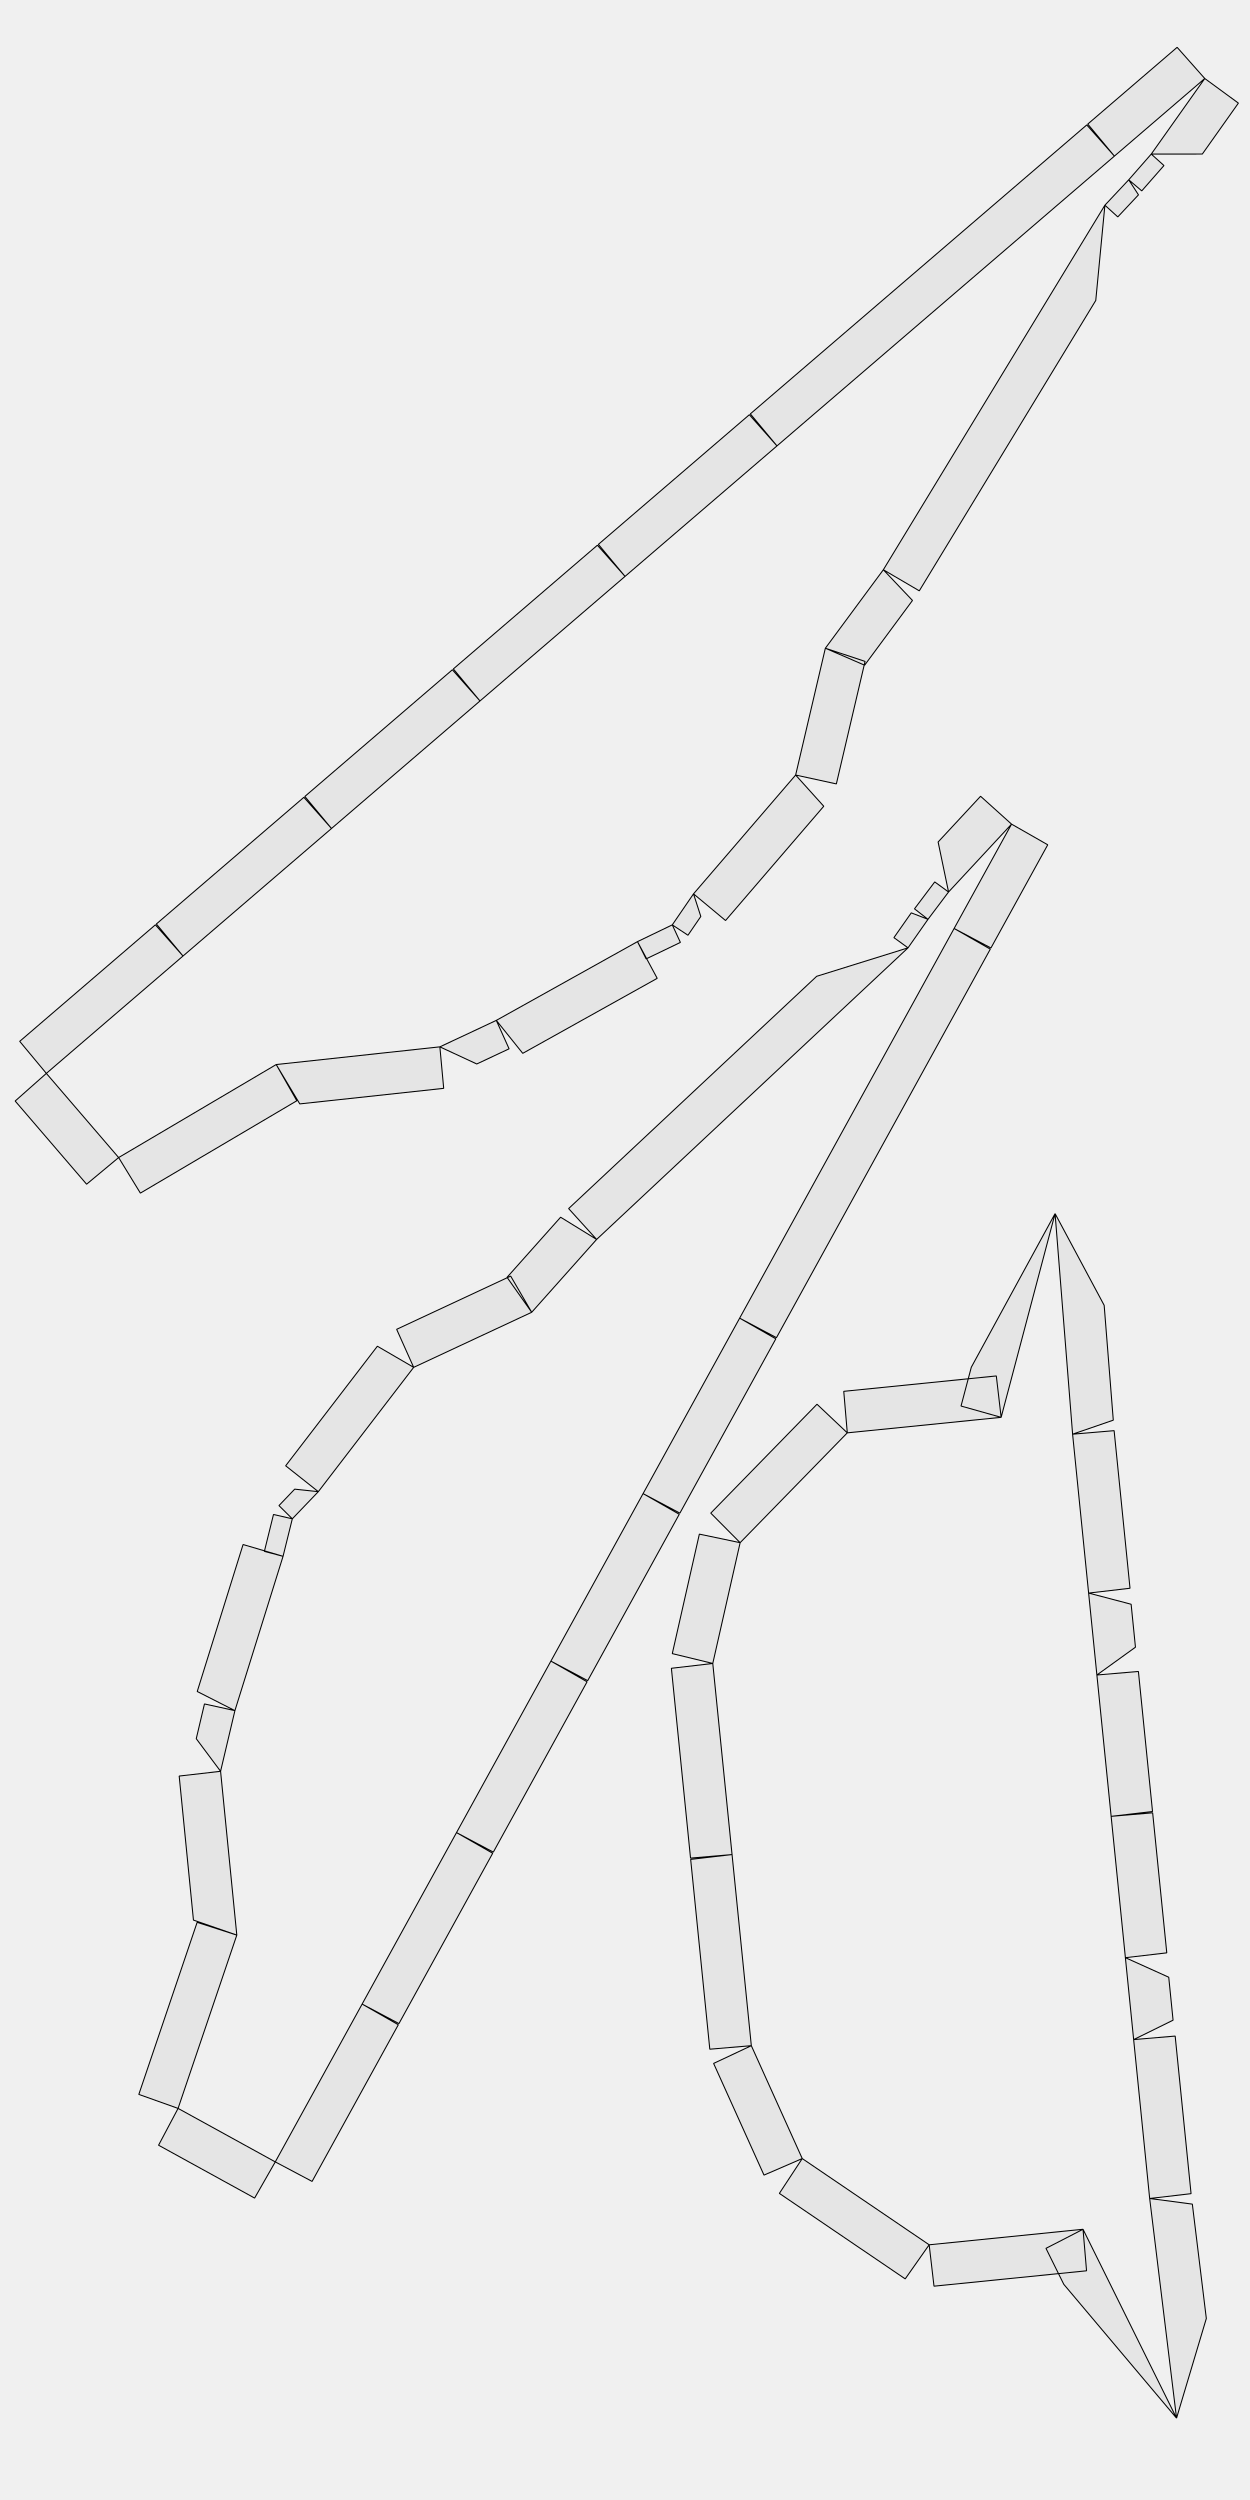
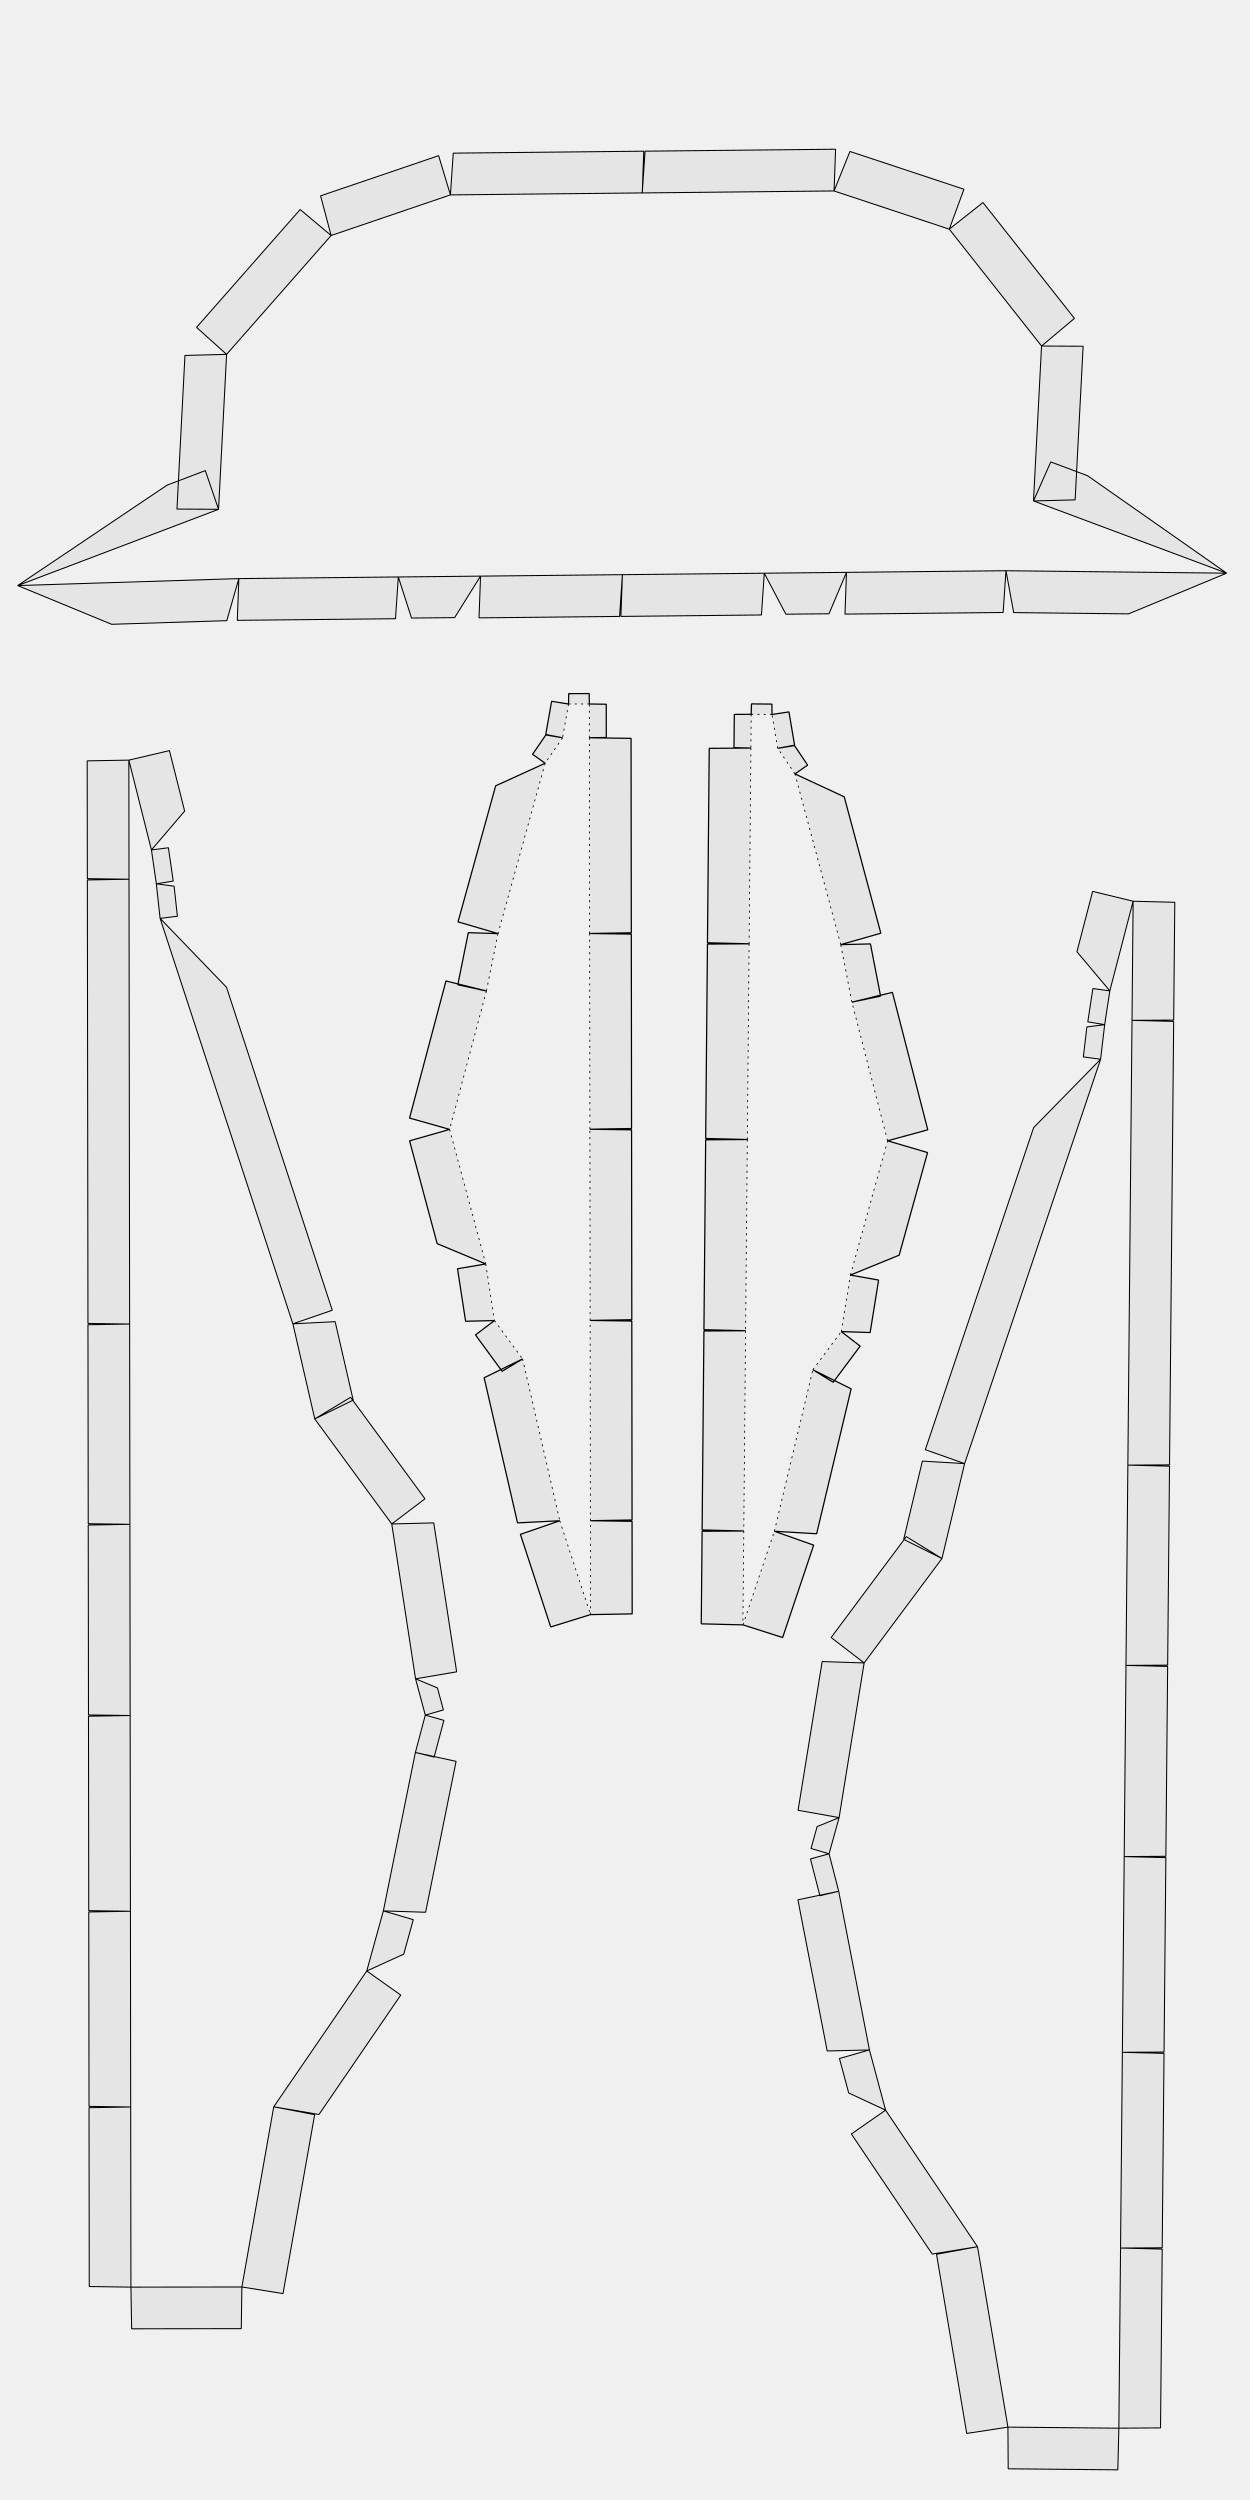
<svg xmlns="http://www.w3.org/2000/svg" version="1.1" width="300.00mm" height="600.00mm" viewBox="0 0 300.00 600.00" id="svg23498">
  <defs id="defs23502" />
  <style type="text/css" id="style23098">
    path {
        fill: none;
        stroke-linecap: butt;
        stroke-linejoin: bevel;
        stroke-dasharray: none;
    }
    path.outer {
        stroke: #000000;
        stroke-dasharray: none;
        stroke-dashoffset: 0;
        stroke-width: 0.3;
        stroke-opacity: 1.0;
    }
    path.convex {
        stroke: #000000;
        stroke-dasharray: 0.50,1.00;
        stroke-dashoffset:0;
        stroke-width:0.2;
        stroke-opacity: 1.0
    }
    path.concave {
        stroke: #000000;
        stroke-dasharray: 1.00,0.50,0.20,0.50;
        stroke-dashoffset: 0;
        stroke-width: 0.2;
        stroke-opacity: 1.0
    }
    path.freestyle {
        stroke: #000000;
        stroke-dasharray: none;
        stroke-dashoffset: 0;
        stroke-width: 0.2;
        stroke-opacity: 1.0
    }
    path.outer_background {
        stroke: #ffffff;
        stroke-opacity: 1.0;
        stroke-width: 0.5
    }
    path.inner_background {
        stroke: #ffffff;
        stroke-opacity: 1.0;
        stroke-width: 0.2
    }
    path.sticker {
        fill: #e5e5e5;
        stroke: none;
        fill-opacity: 1.0;
    }
    path.arrow {
        fill: #000000;
    }
    text {
        font-style: normal;
        fill: #000000;
        fill-opacity: 1.0;
        stroke: none;
    }
    text, tspan {
        text-anchor:middle;
    }
    </style>
-   <path style="fill:#e5e5e5;fill-opacity:1;stroke:#000000;stroke-linecap:butt;stroke-linejoin:bevel;stroke-dasharray:none;stroke-opacity:1;stroke-width:0.25" id="path23104" d="m 52.939,425.111 -5.838,-7.823 1.97,-8.342 7.307,1.605 z m 74.668,-110.164 -5.918,-8.39 12.856,-14.425 8.643,5.332 z m -70.774,149.477 -10.406,-3.602 -3.424,-34.569 9.936,-1.142 z m 42.448,-136.26 -4.086,-9.128 27.367,-12.77 5.045,8.681 z m -22.885,29.836 -7.839,-6.211 22.01,-28.695 8.714,5.07 z m -6.24,6.513 -3.207,-3.171 3.779,-3.945 5.668,0.603 z m 39.405,75.31 8.685,4.959 -22.5,40.88 -8.837,-4.684 z m 118.091,-225.744 -2.504,-12.001 10.187,-10.975 7.436,6.688 z m 1.335,8.756 8.685,4.959 -51.321,93.247 -8.837,-4.684 z m -186.25,283.182 -9.42,-3.358 13.994,-41.294 9.521,3.061 z m 25.195,-132.502 -4.483,-1.183 2.189,-8.859 4.518,1.041 z m 174.839,-175.723 8.685,4.959 -13.632,24.768 -8.837,-4.684 z m -65.256,118.566 8.685,4.959 -23.025,41.835 -8.837,-4.684 z m -111.45,202.498 -4.959,8.685 -23.051,-12.687 4.684,-8.837 z m 20.846,-37.876 8.685,4.959 -20.695,37.601 -8.837,-4.684 z m 45.302,-82.311 8.685,4.959 -22.5,40.88 -8.837,-4.684 z m 10.976,-101.204 -6.72,-7.407 59.531,-55.745 21.924,-6.83 z m 74.735,-69.982 -3.384,-2.45 4.163,-5.946 4.013,1.552 z m -161.546,183.07 -9.043,-4.592 11.004,-35.274 9.593,2.828 z m 166.338,-189.914 -3.241,-2.52 4.859,-6.457 3.319,2.417 z m -68.377,137.828 8.685,4.959 -21.974,39.926 -8.836,-4.684 z" class="sticker" />
-   <path style="fill:#e5e5e5;fill-opacity:1;stroke:#000000;stroke-linecap:butt;stroke-linejoin:bevel;stroke-dasharray:none;stroke-opacity:1;stroke-width:0.25" id="path23104-2" d="m 105.566,251.243 8.854,4.111 7.761,-3.639 -3.069,-6.823 z m 92.518,-95.666 9.425,4.072 11.484,-15.54 -6.991,-7.366 z m -131.794,99.914 5.658,9.446 34.537,-3.735 -0.919,-9.959 z m 124.664,-69.48 9.772,2.128 6.888,-29.404 -9.531,-3.158 z m -24.511,28.515 7.686,6.399 23.573,-27.425 -6.749,-7.49 z m -5.095,7.443 3.761,2.489 3.086,-4.508 -1.752,-5.424 z m -81.789,-23.13 -6.634,-7.484 -35.4,30.402 6.396,7.689 z M 276.3,36.979 l 12.26,-0.009 8.654,-12.22 -8.07,-5.907 z m -8.843,0.488 -6.634,-7.484 -80.746,69.347 6.396,7.689 z M 28.471,277.813 l 5.218,8.532 37.548,-22.162 -4.948,-8.692 z m 124.523,-51.822 2.077,4.145 8.222,-3.959 -1.945,-4.208 z m 136.149,-207.149 -6.634,-7.484 -21.448,18.42 6.396,7.689 z m -102.67,88.176 -6.634,-7.484 -36.226,31.112 6.396,7.689 z m -175.35,150.595 -7.484,6.634 17.143,19.961 7.689,-6.396 z m 32.798,-28.168 -6.634,-7.484 -32.56,27.963 6.396,7.689 z m 71.276,-61.214 -6.634,-7.484 -35.4,30.402 6.396,7.689 z m 96.804,-31.489 8.627,5.059 42.357,-69.695 2.191,-22.859 z m 53.175,-87.494 3.092,2.81 4.966,-5.294 -2.342,-3.609 z m -146.065,195.644 6.349,7.909 32.269,-18.001 -4.735,-8.81 z m 151.781,-201.737 3.131,2.656 5.323,-6.079 -3.046,-2.753 z m -120.884,95.18 -6.634,-7.484 -34.573,29.692 6.396,7.689 z" class="sticker" />
-   <path style="fill:#e5e5e5;fill-opacity:1;stroke:#000000;stroke-width:0.25;stroke-linecap:butt;stroke-linejoin:bevel;stroke-dasharray:none;stroke-opacity:1" id="path23272" d="m 203.348,343.885 -0.847,-9.965 36.613,-3.692 1.16,9.934 z m 36.926,-3.724 -9.627,-2.711 2.465,-9.312 20.107,-36.874 z m -69.208,59.068 -9.718,-2.362 6.496,-28.678 9.788,2.056 z m 95.606,36.693 9.965,-0.847 3.389,33.609 -9.934,1.16 z m 5.403,53.582 9.965,-0.847 3.814,37.822 -9.934,1.16 z m 3.846,38.135 10.24,1.35 3.358,27.445 -7.148,23.92 z m -95.604,-36.675 -9.965,0.847 -4.594,-45.555 9.934,-1.16 z m -2.686,-120.719 -7.048,-7.096 25.497,-26.135 7.268,6.871 z m 79.792,-26.04 9.965,-0.847 3.814,37.822 -9.934,1.16 z m -4.204,-52.941 11.78,22.011 2.189,27.563 -9.764,3.367 z m 8.05,91.076 10.201,2.68 1.039,10.306 -9.257,6.675 z m -85.577,62.757 -9.965,0.847 -4.594,-45.555 9.934,-1.16 z m 16.845,72.958 -9.18,3.969 -12.091,-26.804 9.051,-4.255 z m 30.462,20.695 -5.749,8.183 -30.202,-20.518 5.49,-8.36 z m 36.926,-3.724 0.847,9.965 -36.613,3.692 -1.16,-9.934 z m 22.447,45.328 -27.064,-32.117 -4.275,-8.632 8.892,-4.579 z m -19.12,-178.353 9.965,-0.847 3.389,33.609 -9.934,1.16 z m 6.841,67.842 10.404,4.693 1.039,10.306 -9.46,4.662 z" class="sticker" />
+   <path style="fill:#e5e5e5;fill-opacity:1;stroke:#000000;stroke-width:0.25;stroke-linecap:butt;stroke-linejoin:bevel;stroke-dasharray:none;stroke-opacity:1" id="path23104" d="m 212.538,506.438 -8.849,-4.121 -2.219,-8.279 7.195,-2.05 z m 13.534,-132.395 -9.187,-4.583 4.483,-18.795 10.138,0.599 z m 8.528,165.166 -10.87,1.761 -19.4,-28.817 8.208,-5.715 z m -27.206,-140.102 -7.925,-6.101 18.045,-24.215 8.557,5.253 z m -6.01,37.118 -9.846,-1.753 5.78,-35.699 10.076,0.334 z m -2.408,8.693 -4.327,-1.272 1.458,-5.265 5.277,-2.156 z m 70.393,47.637 9.998,0.25 -0.436,46.661 -10.001,0.064 z m -3.012,-254.749 -7.893,-9.381 3.768,-14.492 9.718,2.364 z m 5.326,7.077 9.998,0.25 -0.994,106.433 -10.001,0.064 z m -29.781,337.63 -9.887,1.508 -7.249,-42.994 9.835,-1.818 z m -40.617,-128.615 -4.508,1.083 -2.272,-8.839 4.472,-1.224 z m 70.665,-237.6 9.998,0.25 -0.264,28.271 -10.001,0.064 z m -1.264,135.332 9.998,0.25 -0.446,47.75 -10.001,0.064 z m -2.159,231.132 -0.25,9.998 -26.311,-0.246 -0.064,-10.001 z m 0.404,-43.232 9.998,0.25 -0.401,42.917 -10.001,0.064 z m 0.878,-93.95 9.998,0.251 -0.436,46.661 -10.001,0.064 z m -38.303,-94.316 -9.428,-3.337 25.998,-77.302 16.068,-16.406 z m 32.638,-97.044 -4.141,-0.553 0.848,-7.209 4.269,-0.535 z m -55.478,237.768 -10.139,0.242 -7.029,-36.276 9.787,-2.057 z m 56.454,-246.066 -4.048,-0.683 1.218,-7.988 4.068,0.555 z m 5.117,153.772 9.998,0.251 -0.426,45.571 -10.001,0.064 z" class="sticker" />
+   <path style="fill:#e5e5e5;fill-opacity:1;stroke:#000000;stroke-width:0.25;stroke-linecap:butt;stroke-linejoin:bevel;stroke-dasharray:none;stroke-opacity:1" id="path23104-2" d="m 88.02,473.036 8.881,-4.05 2.285,-8.261 -7.178,-2.107 z m -12.477,-132.498 9.224,-4.51 -4.333,-18.83 -10.142,0.518 z m -9.846,165.092 10.855,1.847 19.629,-28.661 -8.162,-5.78 z m 28.323,-139.88 7.973,-6.038 -17.852,-24.359 -8.598,5.185 z m 5.713,37.165 9.86,-1.675 -5.495,-35.744 -10.078,0.254 z m 2.339,8.711 4.337,-1.238 -1.416,-5.276 -5.26,-2.198 z m -70.771,47.073 -10,0.171 0.063,46.663 10,0.143 z m 5.045,-254.716 7.968,-9.317 -3.652,-14.522 -9.736,2.287 z m -5.382,7.034 -10,0.171 0.145,106.437 10,0.144 z m 27.086,337.857 9.875,1.587 7.592,-42.935 -9.82,-1.896 z m 41.642,-128.287 4.499,1.119 2.342,-8.82 -4.462,-1.26 z m -68.767,-238.156 -10,0.171 0.038,28.272 10,0.144 z m 0.184,135.338 -10,0.171 0.065,47.752 10,0.143 z m 0.314,231.142 0.171,10 26.312,-0.036 0.143,-10 z m -0.059,-43.233 -10,0.171 0.058,42.919 10,0.143 z m -0.128,-93.954 -10,0.171 0.063,46.663 10,0.143 z m 39.054,-94.007 9.455,-3.261 -25.381,-77.507 -15.937,-16.534 z m -31.863,-97.302 4.145,-0.52 -0.79,-7.215 -4.265,-0.569 z m 53.579,238.204 10.137,0.323 7.319,-36.218 -9.771,-2.135 z m -54.488,-246.508 4.054,-0.65 -1.154,-7.998 -4.072,0.523 z m -6.344,153.727 -10,0.171 0.062,45.573 10,0.143 z" class="sticker" />
+   <path style="fill:#e5e5e5;fill-opacity:1;stroke:#000000;stroke-width:0.25;stroke-linecap:butt;stroke-linejoin:bevel;stroke-dasharray:none;stroke-opacity:1" id="path23272" d="m 249.971,83.046 9.978,0.055 -1.916,36.869 -9.995,0.26 z m -1.933,37.183 4.143,-9.361 8.829,3.301 33.389,23.395 z m -47.862,-74.396 3.812,-9.484 27.358,9.072 -3.52,9.581 z m -50.799,92.087 -0.678,10.021 -33.733,0.346 0.364,-10.017 z m -53.781,0.551 -0.678,10.021 -37.963,0.389 0.364,-10.017 z m -38.276,0.392 -2.89,10.096 -27.637,0.872 -22.555,-9.293 z m 50.781,-92.087 0.678,-10.021 45.724,-0.469 -0.364,10.017 z m 119.725,8.225 8.085,-6.392 21.956,27.804 -7.896,6.631 z m 13.608,81.974 -0.678,10.021 -37.963,0.389 0.364,-10.017 z m 52.965,0.587 -23.546,9.766 -27.575,-0.306 -1.843,-10.047 z m -91.241,-0.195 -4.199,9.937 -10.345,0.106 -5.19,-9.841 z m -49.02,-91.064 0.678,-10.021 45.724,-0.469 -0.364,10.017 z m -74.67,10.218 -2.527,-9.519 28.33,-9.643 2.83,9.416 z m -25.085,28.527 -7.214,-6.476 24.871,-28.284 7.428,6.233 z m -1.933,37.183 -9.978,-0.055 1.916,-36.869 9.995,-0.26 z M 4.238,140.539 40.096,116.434 l 9.182,-3.486 3.174,9.286 z m 179.187,-2.967 -0.678,10.021 -33.733,0.346 0.364,-10.017 z m -68.094,0.698 -6.22,9.958 -10.344,0.106 -3.17,-9.861 z" class="sticker" />
+   <g id="g20" transform="rotate(155.8055,98.62494,288.0712)">
+     <path style="fill:#e5e5e5;fill-opacity:1;stroke:none;stroke-linecap:butt;stroke-linejoin:bevel;stroke-dasharray:none" id="path14" d="m 83.18,299.783 7.665,6.425 -21.462,26.437 -7.863,-6.181 z m 16.883,-120.073 9.927,1.213 -2.472,23.256 -9.961,-0.901 z m -9.209,20.567 -9.063,-4.23 9.081,-20.28 9.191,3.943 z m -2.344,66.5 8.64,9.225 -4.072,25.22 -9.897,-1.439 z m 3.663,-13.245 6.388,2.68 -3.4,12.293 -6.651,-1.727 z m 5.385,-50.254 9.463,3.685 -6.969,35.064 -10.262,0.333 z m -86.808,175.896 -3.672,-1.714 3.26,-7.281 3.725,1.598 z M 14.063,371.777 5,367.547 l 19.069,-42.589 9.191,3.943 z m 38.396,-85.75 -9.063,-4.23 18.624,-41.594 9.191,3.943 z m -26.2,84.523 1.879,3.191 -4.815,2.938 -3.386,-2.272 z m -10.952,10.665 -1.056,2.262 -4.484,-2.008 0.984,-2.294 z m 38.027,-43.324 7.598,6.503 -21.624,26.084 -13.049,0.072 z m 8.187,-11.426 5.649,4.183 -7.429,10.368 -6.407,-3.125 z m -41.584,47.943 3.367,2.369 -4.558,6.7 -3.44,-2.262 z m 69.854,-132.048 5.693,-0.688 2.256,10.581 -5.567,1.279 z m -56.53,86.542 -9.063,-4.23 19.07,-42.588 9.191,3.943 z m 37.95,-84.756 -9.063,-4.23 19.515,-43.583 9.191,3.943 z" class="sticker" />
+     <path style="fill:none;stroke:#000000;stroke-width:0.2;stroke-linecap:butt;stroke-linejoin:bevel;stroke-dasharray:0.5, 1;stroke-dashoffset:0;stroke-opacity:1" id="path16" d="m 97.558,203.278 2.505,-23.568 m 0,0 -9.209,20.567 m 0,0 -19.643,43.87 m 0,0 -18.753,41.881 m 0,0 -19.198,42.875 m 0,0 -19.198,42.875 m 0,0 -3.312,7.397 m 0,0 4.556,2.04 m 0,0 4.63,-6.807 m 0,0 6.322,-3.858 m 0,0 27.075,-32.66 m 0,0 8.187,-11.426 m 0,0 21.66,-26.681 m 0,0 5.33,-33.006 m 0,0 3.663,-13.245 m 0,0 -2.382,-11.172 m 0,0 7.768,-39.082" class="convex" />
+     <path style="fill:none;stroke:#000000;stroke-width:0.3;stroke-linecap:butt;stroke-linejoin:bevel;stroke-dasharray:none;stroke-dashoffset:0;stroke-opacity:1" id="path18" d="m 62.148,239.916 19.515,-43.583 9.191,3.943 -9.063,-4.23 9.081,-20.28 9.191,3.943 9.927,1.213 -2.472,23.256 -9.961,-0.901 9.463,3.685 -6.969,35.064 -10.262,0.333 5.693,-0.688 2.256,10.581 -5.567,1.279 6.388,2.68 -3.4,12.293 -6.651,-1.727 8.64,9.225 -4.072,25.22 -9.897,-1.439 7.665,6.425 -21.462,26.437 -7.863,-6.181 5.649,4.183 -7.429,10.368 -6.407,-3.125 7.598,6.503 -21.624,26.084 -13.049,0.072 1.879,3.191 -4.815,2.938 -3.386,-2.272 3.367,2.369 -4.558,6.7 -3.44,-2.262 -1.056,2.262 -4.484,-2.008 0.984,-2.294 -3.672,-1.714 3.26,-7.281 3.725,1.598 L 5,367.547 l 19.069,-42.589 9.191,3.943 -9.063,-4.23 19.07,-42.588 9.191,3.943 -9.063,-4.23 18.624,-41.594 9.191,3.943 z" class="outer" />
+   </g>
+   <g id="g28" transform="rotate(158.7335,139.0014,397.2401)">
+     <path style="fill:#e5e5e5;fill-opacity:1;stroke:none;stroke-linecap:butt;stroke-linejoin:bevel;stroke-dasharray:none" id="path22" d="m 18.646,533.387 -6.703,-2.427 2.278,-12.55 6.935,1.146 z m 2.51,-13.83 -9.91,-1.347 4.055,-33.81 9.948,1.035 z m 4.092,-34.121 -7.92,-6.107 15.281,-20.473 12.637,-0.213 z m 19.998,-26.794 -5.869,-3.575 6.463,-10.995 6.369,2.723 z m -26.623,134.056 -0.963,2.303 -4.562,-1.824 0.89,-2.332 z m 3.008,-7.526 3.739,1.563 -2.961,7.407 -3.786,-1.445 z m -7.643,5.673 -4.018,-0.897 1.641,-7.935 4.044,0.77 z M 14.028,575.558 5,566.135 l 3.688,-33.681 9.958,0.932 z m 25.04,-34.008 9.227,3.858 -17.32,43.33 -9.344,-3.566 z m 60.674,-151.788 9.227,3.858 -8.247,20.633 -9.344,-3.566 z m -43.237,108.167 9.227,3.858 -17.32,43.329 -9.344,-3.566 z m 17.032,-42.609 9.227,3.858 -16.916,42.318 -9.344,-3.566 z m -21.326,-8.525 -2.955,-4.889 9.17,-5.742 3.467,4.568 z m 32.347,-38.835 -7.578,-6.527 14.983,-17.957 7.779,6.286 z m -68.902,174.822 -3.987,-0.851 -1.24,-5.503 3.6,-0.871 z m 75.723,-172.096 9.227,3.858 -17.724,44.341 -9.344,-3.566 z m -29.486,30.046 -6.901,-7.602 20.335,-29.403 9.231,4.233 z" class="sticker" />
+     <path style="fill:none;stroke:#000000;stroke-width:0.2;stroke-linecap:butt;stroke-linejoin:bevel;stroke-dasharray:0.5, 1;stroke-dashoffset:0;stroke-opacity:1" id="path24" d="m 13.989,590.844 4.635,1.853 m 0,0 3.008,-7.526 m 0,0 17.437,-43.621 m 0,0 17.437,-43.621 m 0,0 17.032,-42.609 m 0,0 17.841,-44.633 m 0,0 8.364,-20.924 m 0,0 -15.185,18.198 m 0,0 -22.665,32.772 m 0,0 -9.682,6.063 m 0,0 -6.964,11.846 m 0,0 -19.998,26.794 m 0,0 -4.092,34.121 m 0,0 -2.51,13.83 m 0,0 -4.618,42.171 m 0,0 1.628,7.225 m 0,0 -1.667,8.062" class="convex" />
+     <path style="fill:none;stroke:#000000;stroke-width:0.3;stroke-linecap:butt;stroke-linejoin:bevel;stroke-dasharray:none;stroke-dashoffset:0;stroke-opacity:1" id="path26" d="m 25.371,586.735 -2.961,7.407 -3.786,-1.445 -0.963,2.303 -4.562,-1.824 0.89,-2.332 -4.018,-0.897 1.641,-7.935 4.044,0.77 -3.987,-0.851 -1.24,-5.503 3.6,-0.871 L 5,566.135 l 3.688,-33.681 9.958,0.932 -6.703,-2.427 2.278,-12.55 6.935,1.146 -9.91,-1.347 4.055,-33.81 9.948,1.035 -7.92,-6.107 15.281,-20.473 12.637,-0.213 -5.869,-3.575 6.463,-10.995 6.369,2.723 -2.955,-4.889 9.17,-5.742 3.467,4.568 -6.901,-7.602 20.335,-29.403 9.231,4.233 -7.578,-6.527 14.983,-17.957 7.779,6.286 9.227,3.858 -8.247,20.633 -9.344,-3.566 9.227,3.858 -17.724,44.341 -9.344,-3.566 9.227,3.858 -16.916,42.318 -9.344,-3.566 9.227,3.858 -17.32,43.329 -9.344,-3.566 9.227,3.858 -17.32,43.33 -9.344,-3.566 z" class="outer" />
+   </g>
</svg>
